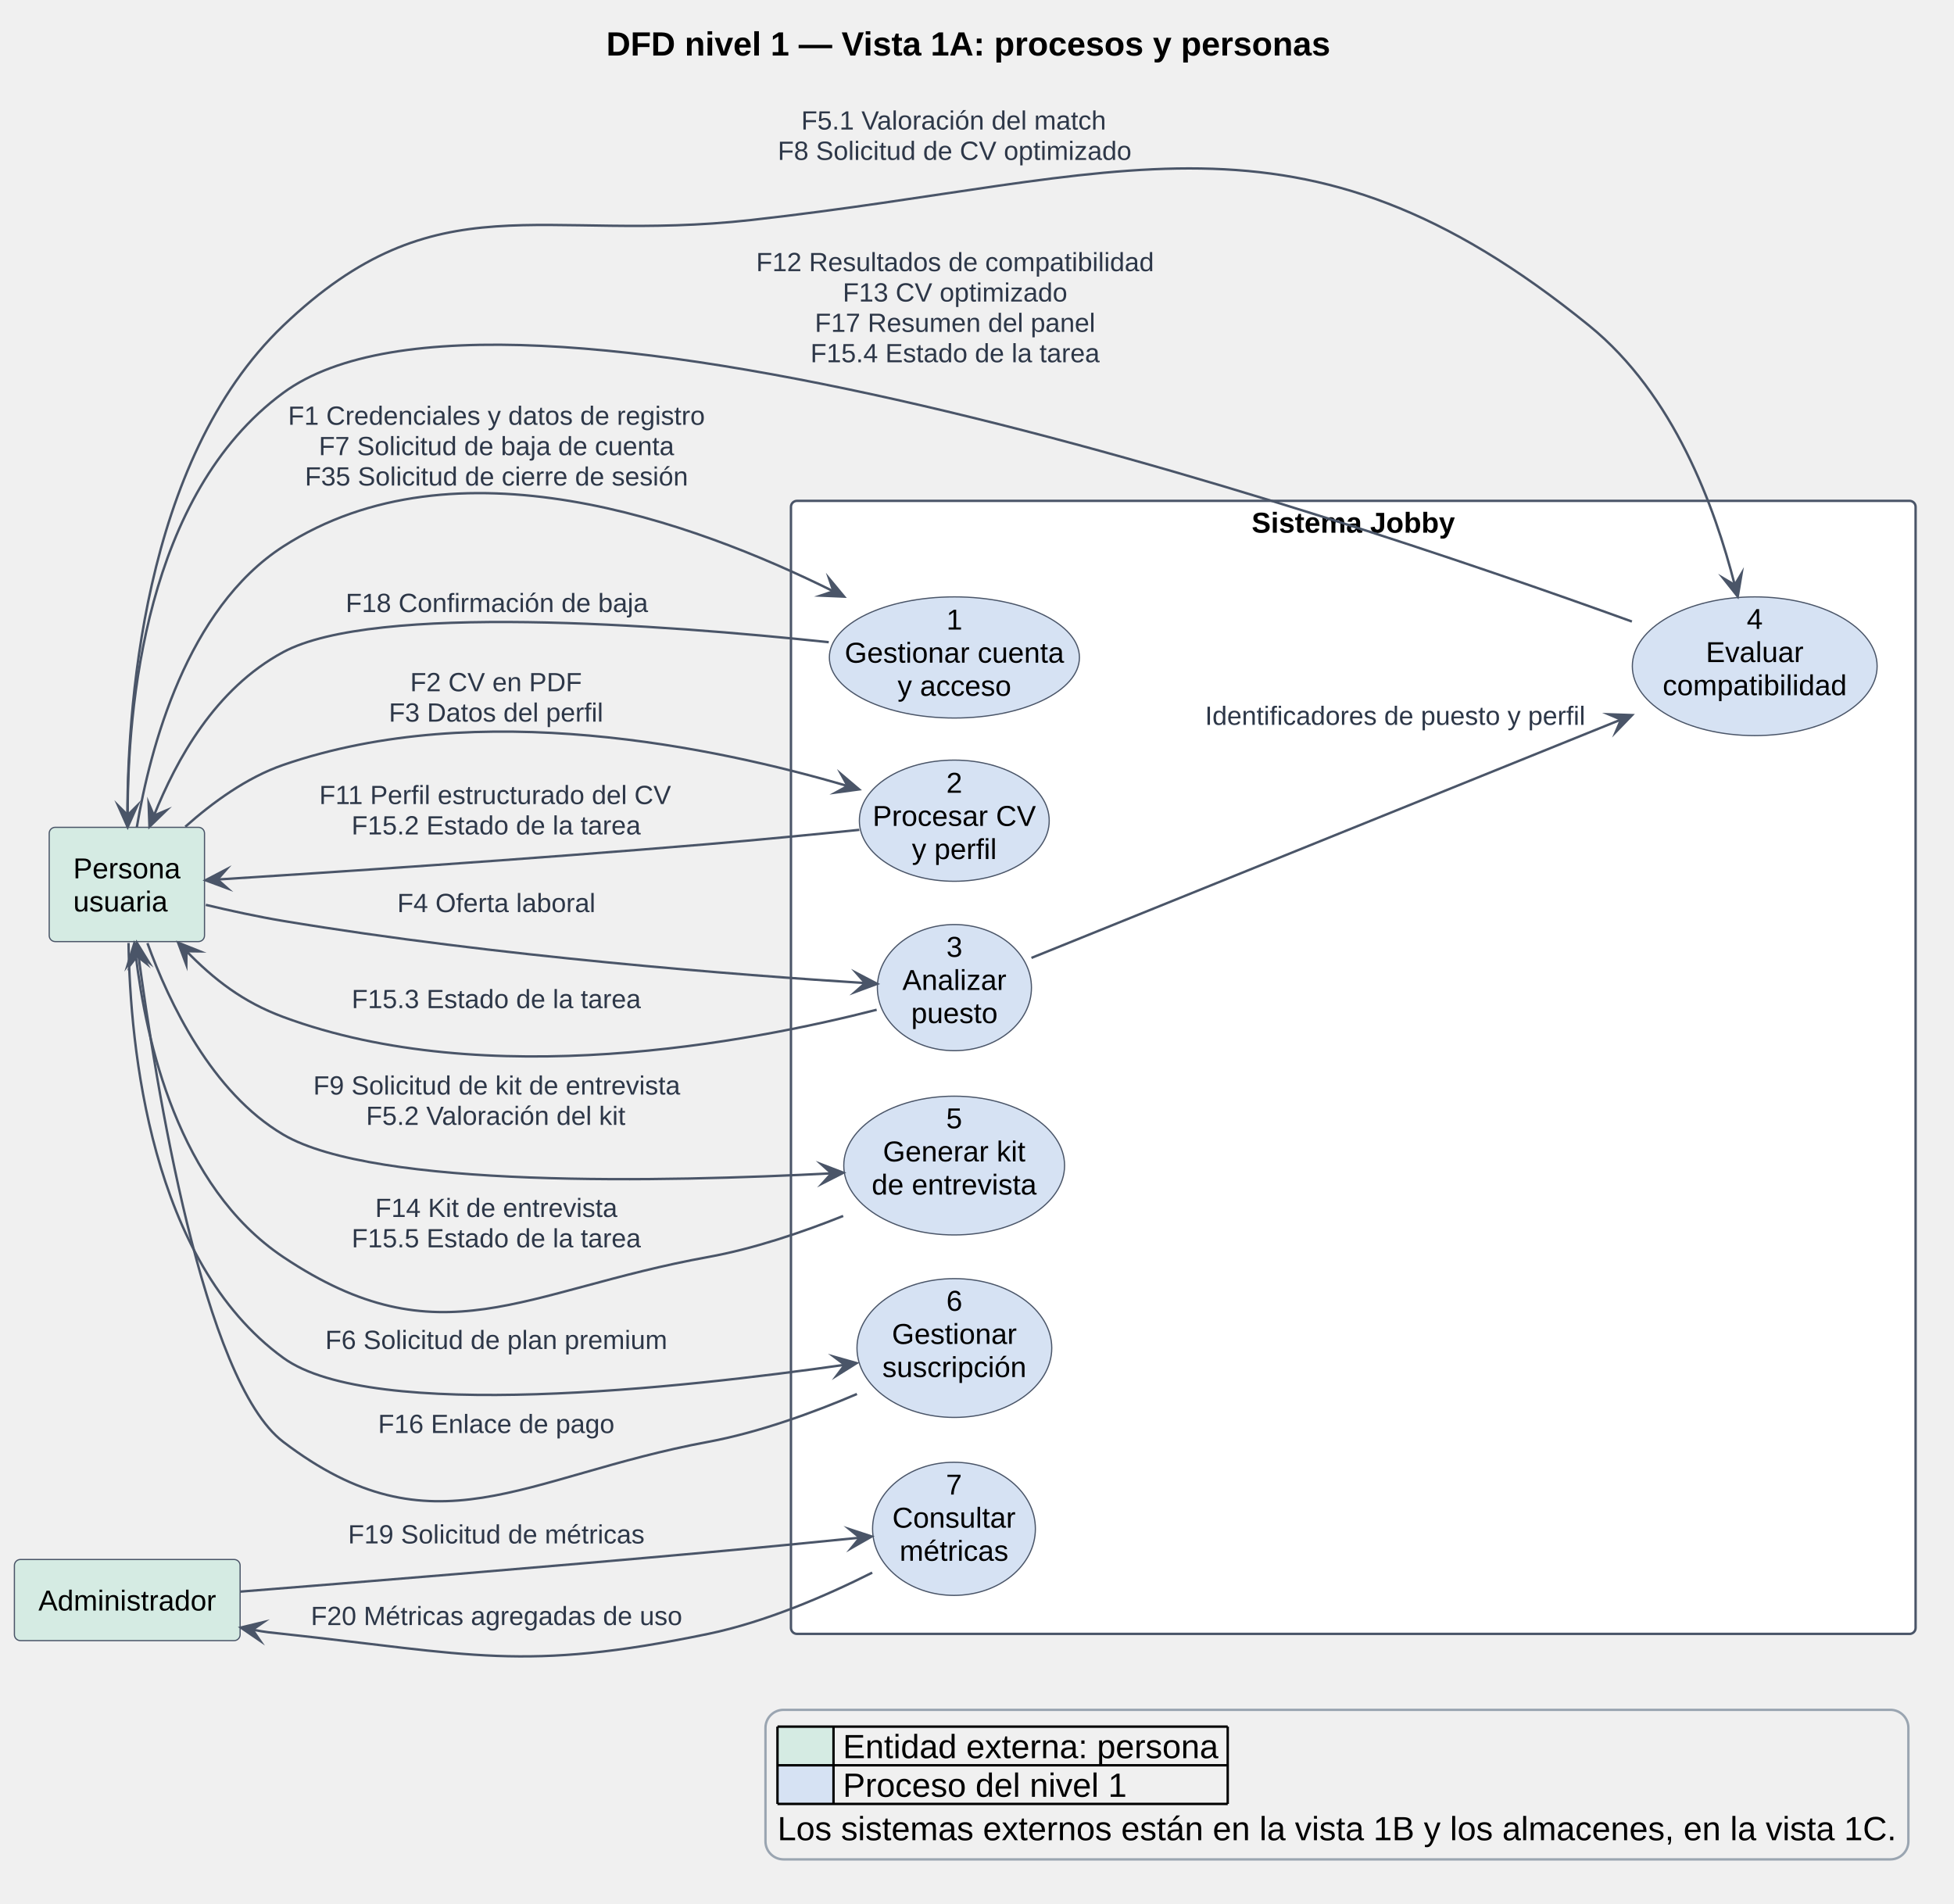
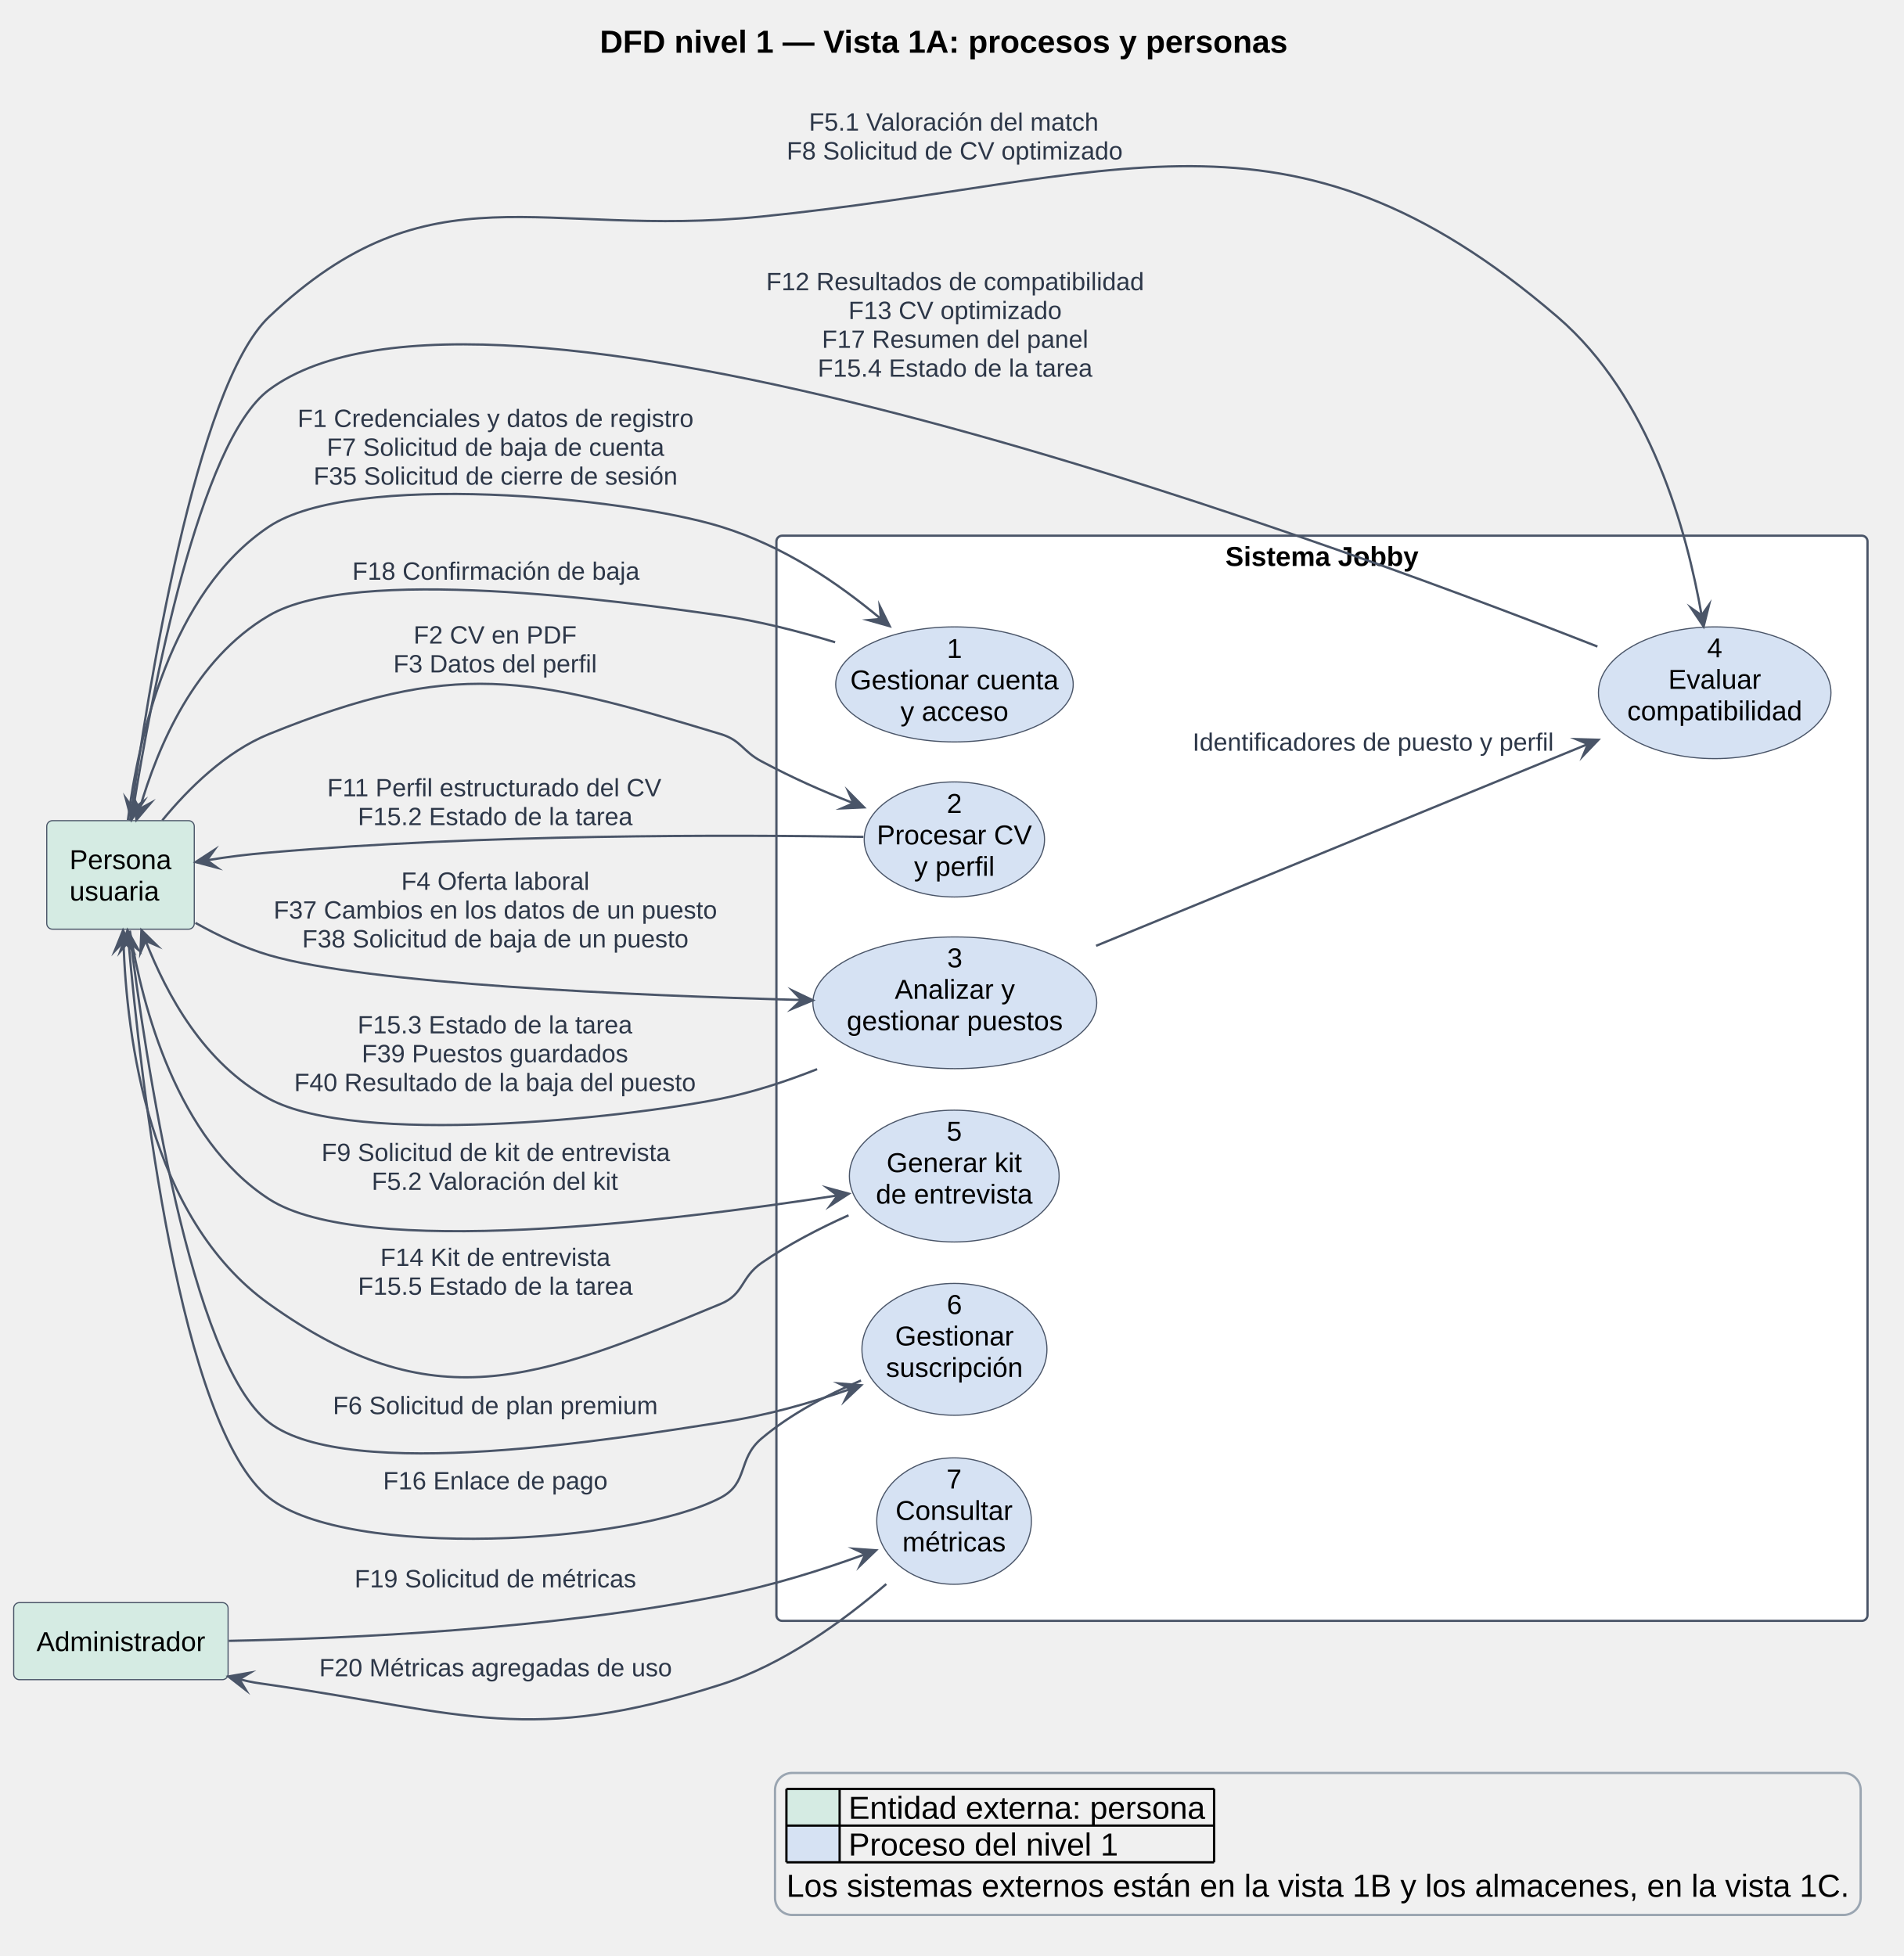
- <svg xmlns="http://www.w3.org/2000/svg" version="1.1" data-diagram-type="DESCRIPTION" style="width:814px;height:793px;background:#FFFFFF;" width="814px" height="793px" viewBox="0 0 814 793" zoomAndPan="magnify" preserveAspectRatio="none" contentStyleType="text/css">
+ <svg xmlns="http://www.w3.org/2000/svg" version="1.1" data-diagram-type="DESCRIPTION" style="width:835px;height:858px;background:#FFFFFF;" width="835px" height="858px" viewBox="0 0 835 858" zoomAndPan="magnify" preserveAspectRatio="none" contentStyleType="text/css">
  <defs />
  <g font-family="sans-serif" lengthAdjust="spacing">
    <g class="title" data-source-line="18">
-       <text x="252.559" y="23.132" fill="#000" font-size="14" textLength="301.882" font-weight="700" font-family="Arial">DFD nivel 1 — Vista 1A: procesos y personas</text>
+       <text x="263.059" y="23.132" fill="#000" font-size="14" textLength="301.882" font-weight="700" font-family="Arial">DFD nivel 1 — Vista 1A: procesos y personas</text>
    </g>
    <g class="cluster" data-qualified-name="SIS" id="ent0003" data-source-line="23">
-       <rect x="329.5" y="208.643" width="468.5" height="472" fill="#FFF" style="stroke:#4A5568;stroke-width:1;" rx="2.5" ry="2.5" />
-       <text x="521.401" y="221.898" fill="#000" font-size="12" textLength="84.697" font-weight="700" font-family="Arial">Sistema Jobby</text>
+       <rect x="340.5" y="234.984" width="478.5" height="476" fill="#FFF" style="stroke:#4A5568;stroke-width:1;" rx="2.5" ry="2.5" />
+       <text x="537.401" y="248.239" fill="#000" font-size="12" textLength="84.697" font-weight="700" font-family="Arial">Sistema Jobby</text>
    </g>
    <g class="entity" data-qualified-name="U" id="ent0001" data-source-line="20">
-       <rect x="20.5" y="344.643" width="64.695" height="47.598" fill="#D5EBE3" style="stroke:#4A5568;stroke-width:0.5;" rx="2.5" ry="2.5" />
-       <text x="30.5" y="365.898" fill="#000" font-size="12" textLength="44.695" font-family="Arial">Persona</text>
-       <text x="30.5" y="379.697" fill="#000" font-size="12" textLength="39.357" font-family="Arial">usuaria</text>
+       <rect x="20.5" y="359.984" width="64.695" height="47.598" fill="#D5EBE3" style="stroke:#4A5568;stroke-width:0.5;" rx="2.5" ry="2.5" />
+       <text x="30.5" y="381.239" fill="#000" font-size="12" textLength="44.695" font-family="Arial">Persona</text>
+       <text x="30.5" y="395.038" fill="#000" font-size="12" textLength="39.357" font-family="Arial">usuaria</text>
    </g>
    <g class="entity" data-qualified-name="A" id="ent0002" data-source-line="21">
-       <rect x="6" y="649.643" width="94.027" height="33.799" fill="#D5EBE3" style="stroke:#4A5568;stroke-width:0.5;" rx="2.5" ry="2.5" />
-       <text x="16" y="670.898" fill="#000" font-size="12" textLength="74.027" font-family="Arial">Administrador</text>
+       <rect x="6" y="702.984" width="94.027" height="33.799" fill="#D5EBE3" style="stroke:#4A5568;stroke-width:0.5;" rx="2.5" ry="2.5" />
+       <text x="16" y="724.239" fill="#000" font-size="12" textLength="74.027" font-family="Arial">Administrador</text>
    </g>
    <g class="entity" data-qualified-name="SIS.P1" id="ent0004" data-source-line="24">
-       <ellipse cx="397.586" cy="273.877" rx="52.086" ry="25.234" fill="#D6E2F3" style="stroke:#4A5568;stroke-width:0.5;" />
-       <text x="394.249" y="262.256" fill="#000" font-size="12" font-family="Arial">1</text>
-       <text x="351.891" y="276.055" fill="#000" font-size="12" textLength="91.389" font-family="Arial">Gestionar cuenta</text>
-       <text x="373.908" y="289.853" fill="#000" font-size="12" textLength="47.355" font-family="Arial">y acceso</text>
+       <ellipse cx="418.586" cy="300.218" rx="52.086" ry="25.234" fill="#D6E2F3" style="stroke:#4A5568;stroke-width:0.5;" />
+       <text x="415.249" y="288.597" fill="#000" font-size="12" font-family="Arial">1</text>
+       <text x="372.891" y="302.396" fill="#000" font-size="12" textLength="91.389" font-family="Arial">Gestionar cuenta</text>
+       <text x="394.908" y="316.195" fill="#000" font-size="12" textLength="47.355" font-family="Arial">y acceso</text>
    </g>
    <g class="entity" data-qualified-name="SIS.P2" id="ent0005" data-source-line="25">
-       <ellipse cx="397.542" cy="341.881" rx="39.542" ry="25.239" fill="#D6E2F3" style="stroke:#4A5568;stroke-width:0.5;" />
-       <text x="394.205" y="330.249" fill="#000" font-size="12" font-family="Arial">2</text>
-       <text x="363.531" y="344.047" fill="#000" font-size="12" textLength="68.021" font-family="Arial">Procesar CV</text>
-       <text x="379.87" y="357.846" fill="#000" font-size="12" textLength="35.344" font-family="Arial">y perfil</text>
+       <ellipse cx="418.542" cy="368.222" rx="39.542" ry="25.239" fill="#D6E2F3" style="stroke:#4A5568;stroke-width:0.5;" />
+       <text x="415.205" y="356.59" fill="#000" font-size="12" font-family="Arial">2</text>
+       <text x="384.531" y="370.388" fill="#000" font-size="12" textLength="68.021" font-family="Arial">Procesar CV</text>
+       <text x="400.87" y="384.187" fill="#000" font-size="12" textLength="35.344" font-family="Arial">y perfil</text>
    </g>
    <g class="entity" data-qualified-name="SIS.P3" id="ent0006" data-source-line="26">
-       <ellipse cx="397.593" cy="411.417" rx="32.093" ry="26.274" fill="#D6E2F3" style="stroke:#4A5568;stroke-width:0.5;" />
-       <text x="394.256" y="398.595" fill="#000" font-size="12" font-family="Arial">3</text>
-       <text x="375.916" y="412.394" fill="#000" font-size="12" textLength="43.354" font-family="Arial">Analizar</text>
-       <text x="379.578" y="426.193" fill="#000" font-size="12" textLength="36.029" font-family="Arial">puesto</text>
+       <ellipse cx="418.741" cy="439.872" rx="62.241" ry="28.888" fill="#D6E2F3" style="stroke:#4A5568;stroke-width:0.5;" />
+       <text x="415.404" y="424.324" fill="#000" font-size="12" font-family="Arial">3</text>
+       <text x="392.397" y="438.122" fill="#000" font-size="12" textLength="52.688" font-family="Arial">Analizar y</text>
+       <text x="371.376" y="451.921" fill="#000" font-size="12" textLength="94.729" font-family="Arial">gestionar puestos</text>
    </g>
    <g class="entity" data-qualified-name="SIS.P4" id="ent0007" data-source-line="27">
-       <ellipse cx="730.988" cy="277.539" rx="50.988" ry="28.896" fill="#D6E2F3" style="stroke:#4A5568;stroke-width:0.5;" />
-       <text x="727.651" y="262.004" fill="#000" font-size="12" font-family="Arial">4</text>
-       <text x="710.644" y="275.803" fill="#000" font-size="12" textLength="40.688" font-family="Arial">Evaluar</text>
-       <text x="692.632" y="289.602" fill="#000" font-size="12" textLength="76.711" font-family="Arial">compatibilidad</text>
+       <ellipse cx="751.988" cy="303.88" rx="50.988" ry="28.896" fill="#D6E2F3" style="stroke:#4A5568;stroke-width:0.5;" />
+       <text x="748.651" y="288.345" fill="#000" font-size="12" font-family="Arial">4</text>
+       <text x="731.644" y="302.144" fill="#000" font-size="12" textLength="40.688" font-family="Arial">Evaluar</text>
+       <text x="713.632" y="315.943" fill="#000" font-size="12" textLength="76.711" font-family="Arial">compatibilidad</text>
    </g>
    <g class="entity" data-qualified-name="SIS.P5" id="ent0008" data-source-line="28">
-       <ellipse cx="397.491" cy="485.545" rx="45.991" ry="28.902" fill="#D6E2F3" style="stroke:#4A5568;stroke-width:0.5;" />
-       <text x="394.154" y="470.019" fill="#000" font-size="12" font-family="Arial">5</text>
-       <text x="367.813" y="483.818" fill="#000" font-size="12" textLength="59.355" font-family="Arial">Generar kit</text>
-       <text x="363.137" y="497.617" fill="#000" font-size="12" textLength="68.707" font-family="Arial">de entrevista</text>
+       <ellipse cx="418.491" cy="515.886" rx="45.991" ry="28.902" fill="#D6E2F3" style="stroke:#4A5568;stroke-width:0.5;" />
+       <text x="415.154" y="500.361" fill="#000" font-size="12" font-family="Arial">5</text>
+       <text x="388.813" y="514.159" fill="#000" font-size="12" textLength="59.355" font-family="Arial">Generar kit</text>
+       <text x="384.137" y="527.958" fill="#000" font-size="12" textLength="68.707" font-family="Arial">de entrevista</text>
    </g>
    <g class="entity" data-qualified-name="SIS.P6" id="ent0009" data-source-line="29">
-       <ellipse cx="397.57" cy="561.554" rx="40.57" ry="28.911" fill="#D6E2F3" style="stroke:#4A5568;stroke-width:0.5;" />
-       <text x="394.233" y="546.044" fill="#000" font-size="12" font-family="Arial">6</text>
-       <text x="371.558" y="559.843" fill="#000" font-size="12" textLength="52.025" font-family="Arial">Gestionar</text>
-       <text x="367.559" y="573.641" fill="#000" font-size="12" textLength="60.023" font-family="Arial">suscripción</text>
+       <ellipse cx="418.57" cy="591.895" rx="40.57" ry="28.911" fill="#D6E2F3" style="stroke:#4A5568;stroke-width:0.5;" />
+       <text x="415.233" y="576.385" fill="#000" font-size="12" font-family="Arial">6</text>
+       <text x="392.558" y="590.184" fill="#000" font-size="12" textLength="52.025" font-family="Arial">Gestionar</text>
+       <text x="388.559" y="603.982" fill="#000" font-size="12" textLength="60.023" font-family="Arial">suscripción</text>
    </g>
    <g class="entity" data-qualified-name="SIS.P7" id="ent0010" data-source-line="30">
-       <ellipse cx="397.412" cy="636.872" rx="33.912" ry="27.729" fill="#D6E2F3" style="stroke:#4A5568;stroke-width:0.5;" />
-       <text x="394.075" y="622.586" fill="#000" font-size="12" font-family="Arial">7</text>
-       <text x="371.733" y="636.385" fill="#000" font-size="12" textLength="51.357" font-family="Arial">Consultar</text>
-       <text x="374.742" y="650.184" fill="#000" font-size="12" textLength="45.34" font-family="Arial">métricas</text>
+       <ellipse cx="418.412" cy="667.213" rx="33.912" ry="27.729" fill="#D6E2F3" style="stroke:#4A5568;stroke-width:0.5;" />
+       <text x="415.075" y="652.927" fill="#000" font-size="12" font-family="Arial">7</text>
+       <text x="392.733" y="666.726" fill="#000" font-size="12" textLength="51.357" font-family="Arial">Consultar</text>
+       <text x="395.742" y="680.525" fill="#000" font-size="12" textLength="45.34" font-family="Arial">métricas</text>
    </g>
    <g class="link" data-entity-1="ent0001" data-entity-2="ent0004" id="lnk11" data-link-type="dependency">
-       <polygon points="351.65,248.542,345.366,240.958,347.171,246.319,341.81,248.124,351.65,248.542" fill="#4A5568" style="stroke:#4A5568;stroke-width:1;stroke-linejoin:miter;stroke-miterlimit:10;" />
-       <path d="M57.001,344.568 C62.546,311.603 77.775,253.559 118,227.643 C189.887,181.327 288.693,217.303 347.171,246.319" style="stroke:#4A5568;stroke-width:1;" fill="none" />
-       <text x="120" y="176.96" fill="#2D3748" font-size="11" textLength="173.642" font-family="Arial">F1 Credenciales y datos de registro</text>
-       <text x="132.826" y="189.609" fill="#2D3748" font-size="11" textLength="147.99" font-family="Arial">F7 Solicitud de baja de cuenta</text>
-       <text x="127.028" y="202.258" fill="#2D3748" font-size="11" textLength="159.586" font-family="Arial">F35 Solicitud de cierre de sesión</text>
+       <polygon points="390.18,274.682,385.821,265.85,386.337,271.483,380.703,271.999,390.18,274.682" fill="#4A5568" style="stroke:#4A5568;stroke-width:1;stroke-linejoin:miter;stroke-miterlimit:10;" />
+       <path d="M56.09,359.718 C60.588,324.388 74.618,259.862 118,230.984 C154.627,206.602 273.946,218.043 316,230.984 C343.9,239.569 367.164,255.528 386.337,271.483" style="stroke:#4A5568;stroke-width:1;" fill="none" />
+       <text x="130.5" y="187.301" fill="#2D3748" font-size="11" textLength="173.642" font-family="Arial">F1 Credenciales y datos de registro</text>
+       <text x="143.326" y="199.95" fill="#2D3748" font-size="11" textLength="147.99" font-family="Arial">F7 Solicitud de baja de cuenta</text>
+       <text x="137.528" y="212.599" fill="#2D3748" font-size="11" textLength="159.586" font-family="Arial">F35 Solicitud de cierre de sesión</text>
    </g>
    <g class="link" data-entity-1="ent0001" data-entity-2="ent0004" id="lnk12" data-link-type="dependency">
-       <polygon points="62.258,344.406,69.331,337.552,64.126,339.768,61.91,334.563,62.258,344.406" fill="#4A5568" style="stroke:#4A5568;stroke-width:1;stroke-linejoin:miter;stroke-miterlimit:10;" />
-       <path d="M64.126,339.768 C73.549,316.37 89.575,286.942 118,271.643 C155.893,251.246 275.734,260.181 345.245,267.518" style="stroke:#4A5568;stroke-width:1;" fill="none" />
-       <text x="144" y="254.96" fill="#2D3748" font-size="11" textLength="125.958" font-family="Arial">F18 Confirmación de baja</text>
+       <polygon points="59.823,359.662,66.187,352.145,61.226,354.862,58.509,349.901,59.823,359.662" fill="#4A5568" style="stroke:#4A5568;stroke-width:1;stroke-linejoin:miter;stroke-miterlimit:10;" />
+       <path d="M61.226,354.862 C69.216,327.524 85.093,289.248 118,269.984 C155.972,247.755 272.453,263.683 316,269.984 C332.64,272.391 350.352,276.91 366.243,281.724" style="stroke:#4A5568;stroke-width:1;" fill="none" />
+       <text x="154.5" y="254.301" fill="#2D3748" font-size="11" textLength="125.958" font-family="Arial">F18 Confirmación de baja</text>
    </g>
    <g class="link" data-entity-1="ent0001" data-entity-2="ent0005" id="lnk13" data-link-type="dependency">
-       <polygon points="357.895,328.844,350.383,322.474,353.097,327.438,348.133,330.152,357.895,328.844" fill="#4A5568" style="stroke:#4A5568;stroke-width:1;stroke-linejoin:miter;stroke-miterlimit:10;" />
-       <path d="M77.201,344.388 C88.448,334.363 102.802,323.876 118,318.643 C199.882,290.449 298.18,311.349 353.097,327.438" style="stroke:#4A5568;stroke-width:1;" fill="none" />
-       <text x="170.87" y="287.96" fill="#2D3748" font-size="11" textLength="71.521" font-family="Arial">F2 CV en PDF</text>
-       <text x="162" y="300.609" fill="#2D3748" font-size="11" textLength="89.262" font-family="Arial">F3 Datos del perfil</text>
+       <polygon points="378.939,354.156,372.02,347.147,374.284,352.331,369.1,354.595,378.939,354.156" fill="#4A5568" style="stroke:#4A5568;stroke-width:1;stroke-linejoin:miter;stroke-miterlimit:10;" />
+       <path d="M71.178,359.831 C82.649,345.892 99.073,329.648 118,321.984 C199.566,288.954 231.776,296.483 316,321.984 C325.202,324.77 325.505,329.481 334,333.984 C348.245,341.533 359.889,346.686 374.284,352.331" style="stroke:#4A5568;stroke-width:1;" fill="none" />
+       <text x="181.37" y="282.301" fill="#2D3748" font-size="11" textLength="71.521" font-family="Arial">F2 CV en PDF</text>
+       <text x="172.5" y="294.95" fill="#2D3748" font-size="11" textLength="89.262" font-family="Arial">F3 Datos del perfil</text>
    </g>
    <g class="link" data-entity-1="ent0001" data-entity-2="ent0005" id="lnk14" data-link-type="dependency">
-       <polygon points="85.602,366.694,94.836,370.12,90.593,366.38,94.333,362.136,85.602,366.694" fill="#4A5568" style="stroke:#4A5568;stroke-width:1;stroke-linejoin:miter;stroke-miterlimit:10;" />
-       <path d="M90.593,366.38 C136.667,363.475 219.978,357.983 295,351.643 C315.82,349.883 339.011,347.621 357.965,345.693" style="stroke:#4A5568;stroke-width:1;" fill="none" />
-       <text x="133" y="334.96" fill="#2D3748" font-size="11" textLength="147.345" font-family="Arial">F11 Perfil estructurado del CV</text>
-       <text x="146.438" y="347.609" fill="#2D3748" font-size="11" textLength="120.468" font-family="Arial">F15.2 Estado de la tarea</text>
+       <polygon points="85.799,378.148,95.32,380.669,90.736,377.355,94.05,372.77,85.799,378.148" fill="#4A5568" style="stroke:#4A5568;stroke-width:1;stroke-linejoin:miter;stroke-miterlimit:10;" />
+       <path d="M90.736,377.355 C100.98,375.708 107.469,374.908 118,373.984 C211.254,365.802 321.438,366.159 378.641,367.093" style="stroke:#4A5568;stroke-width:1;" fill="none" />
+       <text x="143.5" y="349.301" fill="#2D3748" font-size="11" textLength="147.345" font-family="Arial">F11 Perfil estructurado del CV</text>
+       <text x="156.938" y="361.95" fill="#2D3748" font-size="11" textLength="120.468" font-family="Arial">F15.2 Estado de la tarea</text>
    </g>
    <g class="link" data-entity-1="ent0001" data-entity-2="ent0006" id="lnk15" data-link-type="dependency">
-       <polygon points="365.417,409.841,356.689,405.277,360.427,409.523,356.181,413.261,365.417,409.841" fill="#4A5568" style="stroke:#4A5568;stroke-width:1;stroke-linejoin:miter;stroke-miterlimit:10;" />
-       <path d="M85.738,376.941 C95.979,379.387 107.419,381.878 118,383.643 C207.155,398.507 308.785,406.235 360.427,409.523" style="stroke:#4A5568;stroke-width:1;" fill="none" />
-       <text x="165.5" y="379.96" fill="#2D3748" font-size="11" textLength="82.538" font-family="Arial">F4 Oferta laboral</text>
+       <polygon points="356.465,438.776,347.576,434.535,351.467,438.641,347.36,442.532,356.465,438.776" fill="#4A5568" style="stroke:#4A5568;stroke-width:1;stroke-linejoin:miter;stroke-miterlimit:10;" />
+       <path d="M85.706,404.819 C95.658,410.381 106.941,415.741 118,418.984 C161.141,431.633 277.131,436.636 351.467,438.641" style="stroke:#4A5568;stroke-width:1;" fill="none" />
+       <text x="175.959" y="390.301" fill="#2D3748" font-size="11" textLength="82.538" font-family="Arial">F4 Oferta laboral</text>
+       <text x="120" y="402.95" fill="#2D3748" font-size="11" textLength="194.455" font-family="Arial">F37 Cambios en los datos de un puesto</text>
+       <text x="132.528" y="415.599" fill="#2D3748" font-size="11" textLength="169.399" font-family="Arial">F38 Solicitud de baja de un puesto</text>
    </g>
    <g class="link" data-entity-1="ent0001" data-entity-2="ent0006" id="lnk16" data-link-type="dependency">
-       <polygon points="74.192,392.682,77.617,401.916,77.685,396.26,83.341,396.328,74.192,392.682" fill="#4A5568" style="stroke:#4A5568;stroke-width:1;stroke-linejoin:miter;stroke-miterlimit:10;" />
-       <path d="M77.685,396.26 C89.162,408.016 101.103,417.38 118,423.643 C202.858,455.096 312.347,434.195 365.204,420.643" style="stroke:#4A5568;stroke-width:1;" fill="none" />
-       <text x="146.5" y="419.96" fill="#2D3748" font-size="11" textLength="120.468" font-family="Arial">F15.3 Estado de la tarea</text>
+       <polygon points="62.013,408.02,61.592,417.86,63.846,412.672,69.035,414.926,62.013,408.02" fill="#4A5568" style="stroke:#4A5568;stroke-width:1;stroke-linejoin:miter;stroke-miterlimit:10;" />
+       <path d="M63.846,412.672 C73.166,436.315 89.228,466.41 118,481.984 C156.695,502.929 272.844,490.56 316,481.984 C330.122,479.177 344.743,474.373 358.34,468.993" style="stroke:#4A5568;stroke-width:1;" fill="none" />
+       <text x="156.828" y="453.301" fill="#2D3748" font-size="11" textLength="120.468" font-family="Arial">F15.3 Estado de la tarea</text>
+       <text x="158.662" y="465.95" fill="#2D3748" font-size="11" textLength="116.8" font-family="Arial">F39 Puestos guardados</text>
+       <text x="129" y="478.599" fill="#2D3748" font-size="11" textLength="176.124" font-family="Arial">F40 Resultado de la baja del puesto</text>
    </g>
    <g class="link" data-entity-1="ent0006" data-entity-2="ent0007" id="lnk17" data-link-type="dependency">
-       <polygon points="679.915,297.888,670.072,297.552,675.28,299.762,673.07,304.969,679.915,297.888" fill="#4A5568" style="stroke:#4A5568;stroke-width:1;stroke-linejoin:miter;stroke-miterlimit:10;" />
-       <path d="M429.687,399.036 C487.227,375.777 605.896,327.808 675.28,299.762" style="stroke:#4A5568;stroke-width:1;" fill="none" />
-       <text x="502" y="301.96" fill="#2D3748" font-size="11" textLength="158.372" font-family="Arial">Identificadores de puesto y perfil</text>
+       <polygon points="700.993,324.499,691.148,324.215,696.367,326.397,694.185,331.616,700.993,324.499" fill="#4A5568" style="stroke:#4A5568;stroke-width:1;stroke-linejoin:miter;stroke-miterlimit:10;" />
+       <path d="M480.689,414.881 C544.109,388.862 637.422,350.58 696.367,326.397" style="stroke:#4A5568;stroke-width:1;" fill="none" />
+       <text x="523" y="329.301" fill="#2D3748" font-size="11" textLength="158.372" font-family="Arial">Identificadores de puesto y perfil</text>
    </g>
    <g class="link" data-entity-1="ent0001" data-entity-2="ent0007" id="lnk18" data-link-type="dependency">
-       <polygon points="723.908,248.52,725.544,238.808,722.664,243.677,717.795,240.798,723.908,248.52" fill="#4A5568" style="stroke:#4A5568;stroke-width:1;stroke-linejoin:miter;stroke-miterlimit:10;" />
-       <path d="M53.089,344.518 C52.704,297.214 58.99,191.99 118,135.643 C182.256,74.285 224.701,101.481 313,91.643 C468.377,74.33 540.629,37.099 662,135.643 C697.438,164.415 714.334,211.234 722.664,243.677" style="stroke:#4A5568;stroke-width:1;" fill="none" />
-       <text x="333.781" y="53.96" fill="#2D3748" font-size="11" textLength="127.789" font-family="Arial">F5.1 Valoración del match</text>
-       <text x="324" y="66.609" fill="#2D3748" font-size="11" textLength="147.351" font-family="Arial">F8 Solicitud de CV optimizado</text>
+       <polygon points="747.125,274.856,749.51,265.3,746.261,269.931,741.63,266.682,747.125,274.856" fill="#4A5568" style="stroke:#4A5568;stroke-width:1;stroke-linejoin:miter;stroke-miterlimit:10;" />
+       <path d="M57.038,359.954 C64.55,304.405 85.759,169.512 118,138.984 C189.14,71.623 236.523,104.811 334,94.984 C489.55,79.302 564.42,37.099 683,138.984 C723.89,174.117 739.746,232.792 746.261,269.931" style="stroke:#4A5568;stroke-width:1;" fill="none" />
+       <text x="354.781" y="57.301" fill="#2D3748" font-size="11" textLength="127.789" font-family="Arial">F5.1 Valoración del match</text>
+       <text x="345" y="69.95" fill="#2D3748" font-size="11" textLength="147.351" font-family="Arial">F8 Solicitud de CV optimizado</text>
    </g>
    <g class="link" data-entity-1="ent0001" data-entity-2="ent0007" id="lnk19" data-link-type="dependency">
-       <polygon points="53.187,344.563,57.187,335.563,53.187,339.563,49.187,335.563,53.187,344.563" fill="#4A5568" style="stroke:#4A5568;stroke-width:1;stroke-linejoin:miter;stroke-miterlimit:10;" />
-       <path d="M53.184,339.563 C53.162,295.161 60.33,206.054 118,163.643 C207.789,97.611 550.144,211.975 679.817,258.918" style="stroke:#4A5568;stroke-width:1;" fill="none" />
-       <text x="315" y="112.96" fill="#2D3748" font-size="11" textLength="165.709" font-family="Arial">F12 Resultados de compatibilidad</text>
-       <text x="351.083" y="125.609" fill="#2D3748" font-size="11" textLength="93.543" font-family="Arial">F13 CV optimizado</text>
-       <text x="339.457" y="138.258" fill="#2D3748" font-size="11" textLength="116.794" font-family="Arial">F17 Resumen del panel</text>
-       <text x="337.62" y="150.907" fill="#2D3748" font-size="11" textLength="120.468" font-family="Arial">F15.4 Estado de la tarea</text>
+       <polygon points="57.643,359.65,63.019,351.398,58.436,354.714,55.12,350.13,57.643,359.65" fill="#4A5568" style="stroke:#4A5568;stroke-width:1;stroke-linejoin:miter;stroke-miterlimit:10;" />
+       <path d="M58.436,354.714 C66.608,303.801 87.326,193.795 118,170.984 C211.262,101.625 567.572,231.391 700.556,283.608" style="stroke:#4A5568;stroke-width:1;" fill="none" />
+       <text x="336" y="127.301" fill="#2D3748" font-size="11" textLength="165.709" font-family="Arial">F12 Resultados de compatibilidad</text>
+       <text x="372.083" y="139.95" fill="#2D3748" font-size="11" textLength="93.543" font-family="Arial">F13 CV optimizado</text>
+       <text x="360.457" y="152.599" fill="#2D3748" font-size="11" textLength="116.794" font-family="Arial">F17 Resumen del panel</text>
+       <text x="358.62" y="165.248" fill="#2D3748" font-size="11" textLength="120.468" font-family="Arial">F15.4 Estado de la tarea</text>
    </g>
    <g class="link" data-entity-1="ent0001" data-entity-2="ent0008" id="lnk20" data-link-type="dependency">
-       <polygon points="351.345,488.534,342.15,485.007,346.352,488.793,342.565,492.996,351.345,488.534" fill="#4A5568" style="stroke:#4A5568;stroke-width:1;stroke-linejoin:miter;stroke-miterlimit:10;" />
-       <path d="M61.417,392.895 C70.427,417.724 88.235,455.087 118,472.643 C156.252,495.204 277.766,492.361 346.352,488.793" style="stroke:#4A5568;stroke-width:1;" fill="none" />
-       <text x="130.5" y="455.96" fill="#2D3748" font-size="11" textLength="152.856" font-family="Arial">F9 Solicitud de kit de entrevista</text>
-       <text x="152.511" y="468.609" fill="#2D3748" font-size="11" textLength="108.834" font-family="Arial">F5.2 Valoración del kit</text>
+       <polygon points="372.272,523.616,362.766,521.043,367.332,524.383,363.992,528.949,372.272,523.616" fill="#4A5568" style="stroke:#4A5568;stroke-width:1;stroke-linejoin:miter;stroke-miterlimit:10;" />
+       <path d="M56.945,408.223 C62.423,441.414 77.573,499.861 118,525.984 C158.747,552.313 294.139,535.739 367.332,524.383" style="stroke:#4A5568;stroke-width:1;" fill="none" />
+       <text x="141" y="509.301" fill="#2D3748" font-size="11" textLength="152.856" font-family="Arial">F9 Solicitud de kit de entrevista</text>
+       <text x="163.011" y="521.95" fill="#2D3748" font-size="11" textLength="108.834" font-family="Arial">F5.2 Valoración del kit</text>
    </g>
    <g class="link" data-entity-1="ent0001" data-entity-2="ent0008" id="lnk21" data-link-type="dependency">
-       <polygon points="55.947,392.918,53.057,402.333,56.548,397.882,60.999,401.373,55.947,392.918" fill="#4A5568" style="stroke:#4A5568;stroke-width:1;stroke-linejoin:miter;stroke-miterlimit:10;" />
-       <path d="M56.548,397.882 C60.868,433.593 74.081,494.261 118,523.643 C183.384,567.384 217.592,537.658 295,523.643 C313.978,520.206 334.03,513.43 351.254,506.539" style="stroke:#4A5568;stroke-width:1;" fill="none" />
-       <text x="156.292" y="506.96" fill="#2D3748" font-size="11" textLength="100.885" font-family="Arial">F14 Kit de entrevista</text>
-       <text x="146.5" y="519.609" fill="#2D3748" font-size="11" textLength="120.468" font-family="Arial">F15.5 Estado de la tarea</text>
+       <polygon points="53.969,408.08,50.277,417.211,54.139,413.077,58.272,416.939,53.969,408.08" fill="#4A5568" style="stroke:#4A5568;stroke-width:1;stroke-linejoin:miter;stroke-miterlimit:10;" />
+       <path d="M54.139,413.077 C55.552,454.654 65.015,534.05 118,571.984 C189.553,623.21 234.699,605.66 316,571.984 C326.453,567.654 324.702,560.43 334,553.984 C345.649,545.907 359.291,538.853 372.131,533.087" style="stroke:#4A5568;stroke-width:1;" fill="none" />
+       <text x="166.792" y="555.301" fill="#2D3748" font-size="11" textLength="100.885" font-family="Arial">F14 Kit de entrevista</text>
+       <text x="157" y="567.95" fill="#2D3748" font-size="11" textLength="120.468" font-family="Arial">F15.5 Estado de la tarea</text>
    </g>
    <g class="link" data-entity-1="ent0001" data-entity-2="ent0009" id="lnk22" data-link-type="dependency">
-       <polygon points="356.853,567.841,347.377,565.155,351.903,568.548,348.51,573.074,356.853,567.841" fill="#4A5568" style="stroke:#4A5568;stroke-width:1;stroke-linejoin:miter;stroke-miterlimit:10;" />
-       <path d="M53.541,392.824 C54.2,435.949 62.579,525.375 118,565.643 C154.968,592.503 284.2,578.23 351.903,568.548" style="stroke:#4A5568;stroke-width:1;" fill="none" />
-       <text x="135.5" y="561.96" fill="#2D3748" font-size="11" textLength="142.458" font-family="Arial">F6 Solicitud de plan premium</text>
+       <polygon points="377.673,607.641,367.857,606.831,372.952,609.289,370.495,614.384,377.673,607.641" fill="#4A5568" style="stroke:#4A5568;stroke-width:1;stroke-linejoin:miter;stroke-miterlimit:10;" />
+       <path d="M56.782,408.385 C63.68,464.024 83.548,597.515 118,623.984 C152.892,650.79 272.512,630.676 316,623.984 C336.818,620.78 354.502,615.732 372.952,609.289" style="stroke:#4A5568;stroke-width:1;" fill="none" />
+       <text x="146" y="620.301" fill="#2D3748" font-size="11" textLength="142.458" font-family="Arial">F6 Solicitud de plan premium</text>
    </g>
    <g class="link" data-entity-1="ent0001" data-entity-2="ent0009" id="lnk23" data-link-type="dependency">
-       <polygon points="56.967,392.644,54.195,402.095,57.629,397.6,62.124,401.035,56.967,392.644" fill="#4A5568" style="stroke:#4A5568;stroke-width:1;stroke-linejoin:miter;stroke-miterlimit:10;" />
-       <path d="M57.629,397.6 C64.853,451.646 84.592,575.203 118,600.643 C180.586,648.302 217.653,614.991 295,600.643 C316.159,596.717 338.602,588.554 356.988,580.706" style="stroke:#4A5568;stroke-width:1;" fill="none" />
-       <text x="157.5" y="596.96" fill="#2D3748" font-size="11" textLength="98.463" font-family="Arial">F16 Enlace de pago</text>
+       <polygon points="55.913,408.035,52.722,417.353,56.354,413.016,60.691,416.647,55.913,408.035" fill="#4A5568" style="stroke:#4A5568;stroke-width:1;stroke-linejoin:miter;stroke-miterlimit:10;" />
+       <path d="M56.354,413.016 C61.736,473.789 78.802,625.912 118,656.984 C152.481,684.316 277.026,677.404 316,656.984 C328.449,650.461 323.26,640.05 334,630.984 C346.715,620.25 362.88,611.801 377.593,605.552" style="stroke:#4A5568;stroke-width:1;" fill="none" />
+       <text x="168" y="653.301" fill="#2D3748" font-size="11" textLength="98.463" font-family="Arial">F16 Enlace de pago</text>
    </g>
    <g class="link" data-entity-1="ent0002" data-entity-2="ent0010" id="lnk24" data-link-type="dependency">
-       <polygon points="363.14,640.06,353.785,636.982,358.166,640.561,354.587,644.942,363.14,640.06" fill="#4A5568" style="stroke:#4A5568;stroke-width:1;stroke-linejoin:miter;stroke-miterlimit:10;" />
-       <path d="M100.22,663.02 C148.748,659.166 227.264,652.79 295,646.643 C317.748,644.578 338.369,642.556 358.166,640.561" style="stroke:#4A5568;stroke-width:1;" fill="none" />
-       <text x="145" y="642.96" fill="#2D3748" font-size="11" textLength="123.498" font-family="Arial">F19 Solicitud de métricas</text>
+       <polygon points="384.2,680.032,374.376,679.343,379.5,681.738,377.105,686.863,384.2,680.032" fill="#4A5568" style="stroke:#4A5568;stroke-width:1;stroke-linejoin:miter;stroke-miterlimit:10;" />
+       <path d="M100.357,719.763 C153.072,718.748 241.489,714.721 316,699.984 C339.267,695.382 359.942,688.838 379.5,681.738" style="stroke:#4A5568;stroke-width:1;" fill="none" />
+       <text x="155.5" y="696.301" fill="#2D3748" font-size="11" textLength="123.498" font-family="Arial">F19 Solicitud de métricas</text>
    </g>
    <g class="link" data-entity-1="ent0002" data-entity-2="ent0010" id="lnk25" data-link-type="dependency">
-       <polygon points="100.298,677.998,108.425,683.561,105.215,678.903,109.873,675.693,100.298,677.998" fill="#4A5568" style="stroke:#4A5568;stroke-width:1;stroke-linejoin:miter;stroke-miterlimit:10;" />
-       <path d="M105.215,678.903 C111.141,679.994 112.233,680.019 118,680.643 C196.211,689.097 217.973,696.62 295,680.643 C318.883,675.689 344.05,664.821 363.349,655.127" style="stroke:#4A5568;stroke-width:1;" fill="none" />
-       <text x="129.5" y="676.96" fill="#2D3748" font-size="11" textLength="154.698" font-family="Arial">F20 Métricas agregadas de uso</text>
+       <polygon points="100.139,735.387,107.906,741.442,104.991,736.594,109.838,733.679,100.139,735.387" fill="#4A5568" style="stroke:#4A5568;stroke-width:1;stroke-linejoin:miter;stroke-miterlimit:10;" />
+       <path d="M104.991,736.594 C110.943,738.076 112.15,738.134 118,738.984 C205.085,751.637 232.154,765.702 316,738.984 C343.378,730.259 369.705,711.166 388.683,694.833" style="stroke:#4A5568;stroke-width:1;" fill="none" />
+       <text x="140" y="735.301" fill="#2D3748" font-size="11" textLength="154.698" font-family="Arial">F20 Métricas agregadas de uso</text>
    </g>
    <g class="legend" data-source-line="49">
-       <rect x="318.885" y="712.275" width="476.115" height="62.296" fill="none" style="stroke:#9AA5B1;stroke-width:1;" rx="7.5" ry="7.5" />
-       <rect x="323.885" y="719.275" width="23.338" height="16.099" fill="#D5EBE3" style="stroke:none;" />
-       <text x="323.885" y="732.406" fill="#000" font-size="14" textLength="23.338" font-family="Arial">      </text>
-       <text x="351.112" y="732.406" fill="#000" font-size="14" textLength="156.44" font-family="Arial">Entidad externa: persona</text>
-       <rect x="323.885" y="735.373" width="23.338" height="16.099" fill="#D6E2F3" style="stroke:none;" />
-       <text x="323.885" y="748.505" fill="#000" font-size="14" textLength="23.338" font-family="Arial">      </text>
-       <text x="351.112" y="748.505" fill="#000" font-size="14" textLength="118.289" font-family="Arial">Proceso del nivel 1</text>
-       <line x1="323.885" y1="719.275" x2="511.442" y2="719.275" style="stroke:#000;stroke-width:1;" />
-       <line x1="323.885" y1="735.373" x2="511.442" y2="735.373" style="stroke:#000;stroke-width:1;" />
-       <line x1="323.885" y1="751.472" x2="511.442" y2="751.472" style="stroke:#000;stroke-width:1;" />
-       <line x1="323.885" y1="719.275" x2="323.885" y2="751.472" style="stroke:#000;stroke-width:1;" />
-       <line x1="347.223" y1="719.275" x2="347.223" y2="751.472" style="stroke:#000;stroke-width:1;" />
-       <line x1="511.442" y1="719.275" x2="511.442" y2="751.472" style="stroke:#000;stroke-width:1;" />
-       <text x="323.885" y="766.604" fill="#000" font-size="14" textLength="466.115" font-family="Arial">Los sistemas externos están en la vista 1B y los almacenes, en la vista 1C.</text>
+       <rect x="339.885" y="777.702" width="476.115" height="62.296" fill="none" style="stroke:#9AA5B1;stroke-width:1;" rx="7.5" ry="7.5" />
+       <rect x="344.885" y="784.702" width="23.338" height="16.099" fill="#D5EBE3" style="stroke:none;" />
+       <text x="344.885" y="797.834" fill="#000" font-size="14" textLength="23.338" font-family="Arial">      </text>
+       <text x="372.112" y="797.834" fill="#000" font-size="14" textLength="156.44" font-family="Arial">Entidad externa: persona</text>
+       <rect x="344.885" y="800.801" width="23.338" height="16.099" fill="#D6E2F3" style="stroke:none;" />
+       <text x="344.885" y="813.933" fill="#000" font-size="14" textLength="23.338" font-family="Arial">      </text>
+       <text x="372.112" y="813.933" fill="#000" font-size="14" textLength="118.289" font-family="Arial">Proceso del nivel 1</text>
+       <line x1="344.885" y1="784.702" x2="532.442" y2="784.702" style="stroke:#000;stroke-width:1;" />
+       <line x1="344.885" y1="800.801" x2="532.442" y2="800.801" style="stroke:#000;stroke-width:1;" />
+       <line x1="344.885" y1="816.899" x2="532.442" y2="816.899" style="stroke:#000;stroke-width:1;" />
+       <line x1="344.885" y1="784.702" x2="344.885" y2="816.899" style="stroke:#000;stroke-width:1;" />
+       <line x1="368.223" y1="784.702" x2="368.223" y2="816.899" style="stroke:#000;stroke-width:1;" />
+       <line x1="532.442" y1="784.702" x2="532.442" y2="816.899" style="stroke:#000;stroke-width:1;" />
+       <text x="344.885" y="832.031" fill="#000" font-size="14" textLength="466.115" font-family="Arial">Los sistemas externos están en la vista 1B y los almacenes, en la vista 1C.</text>
    </g>
  </g>
</svg>
